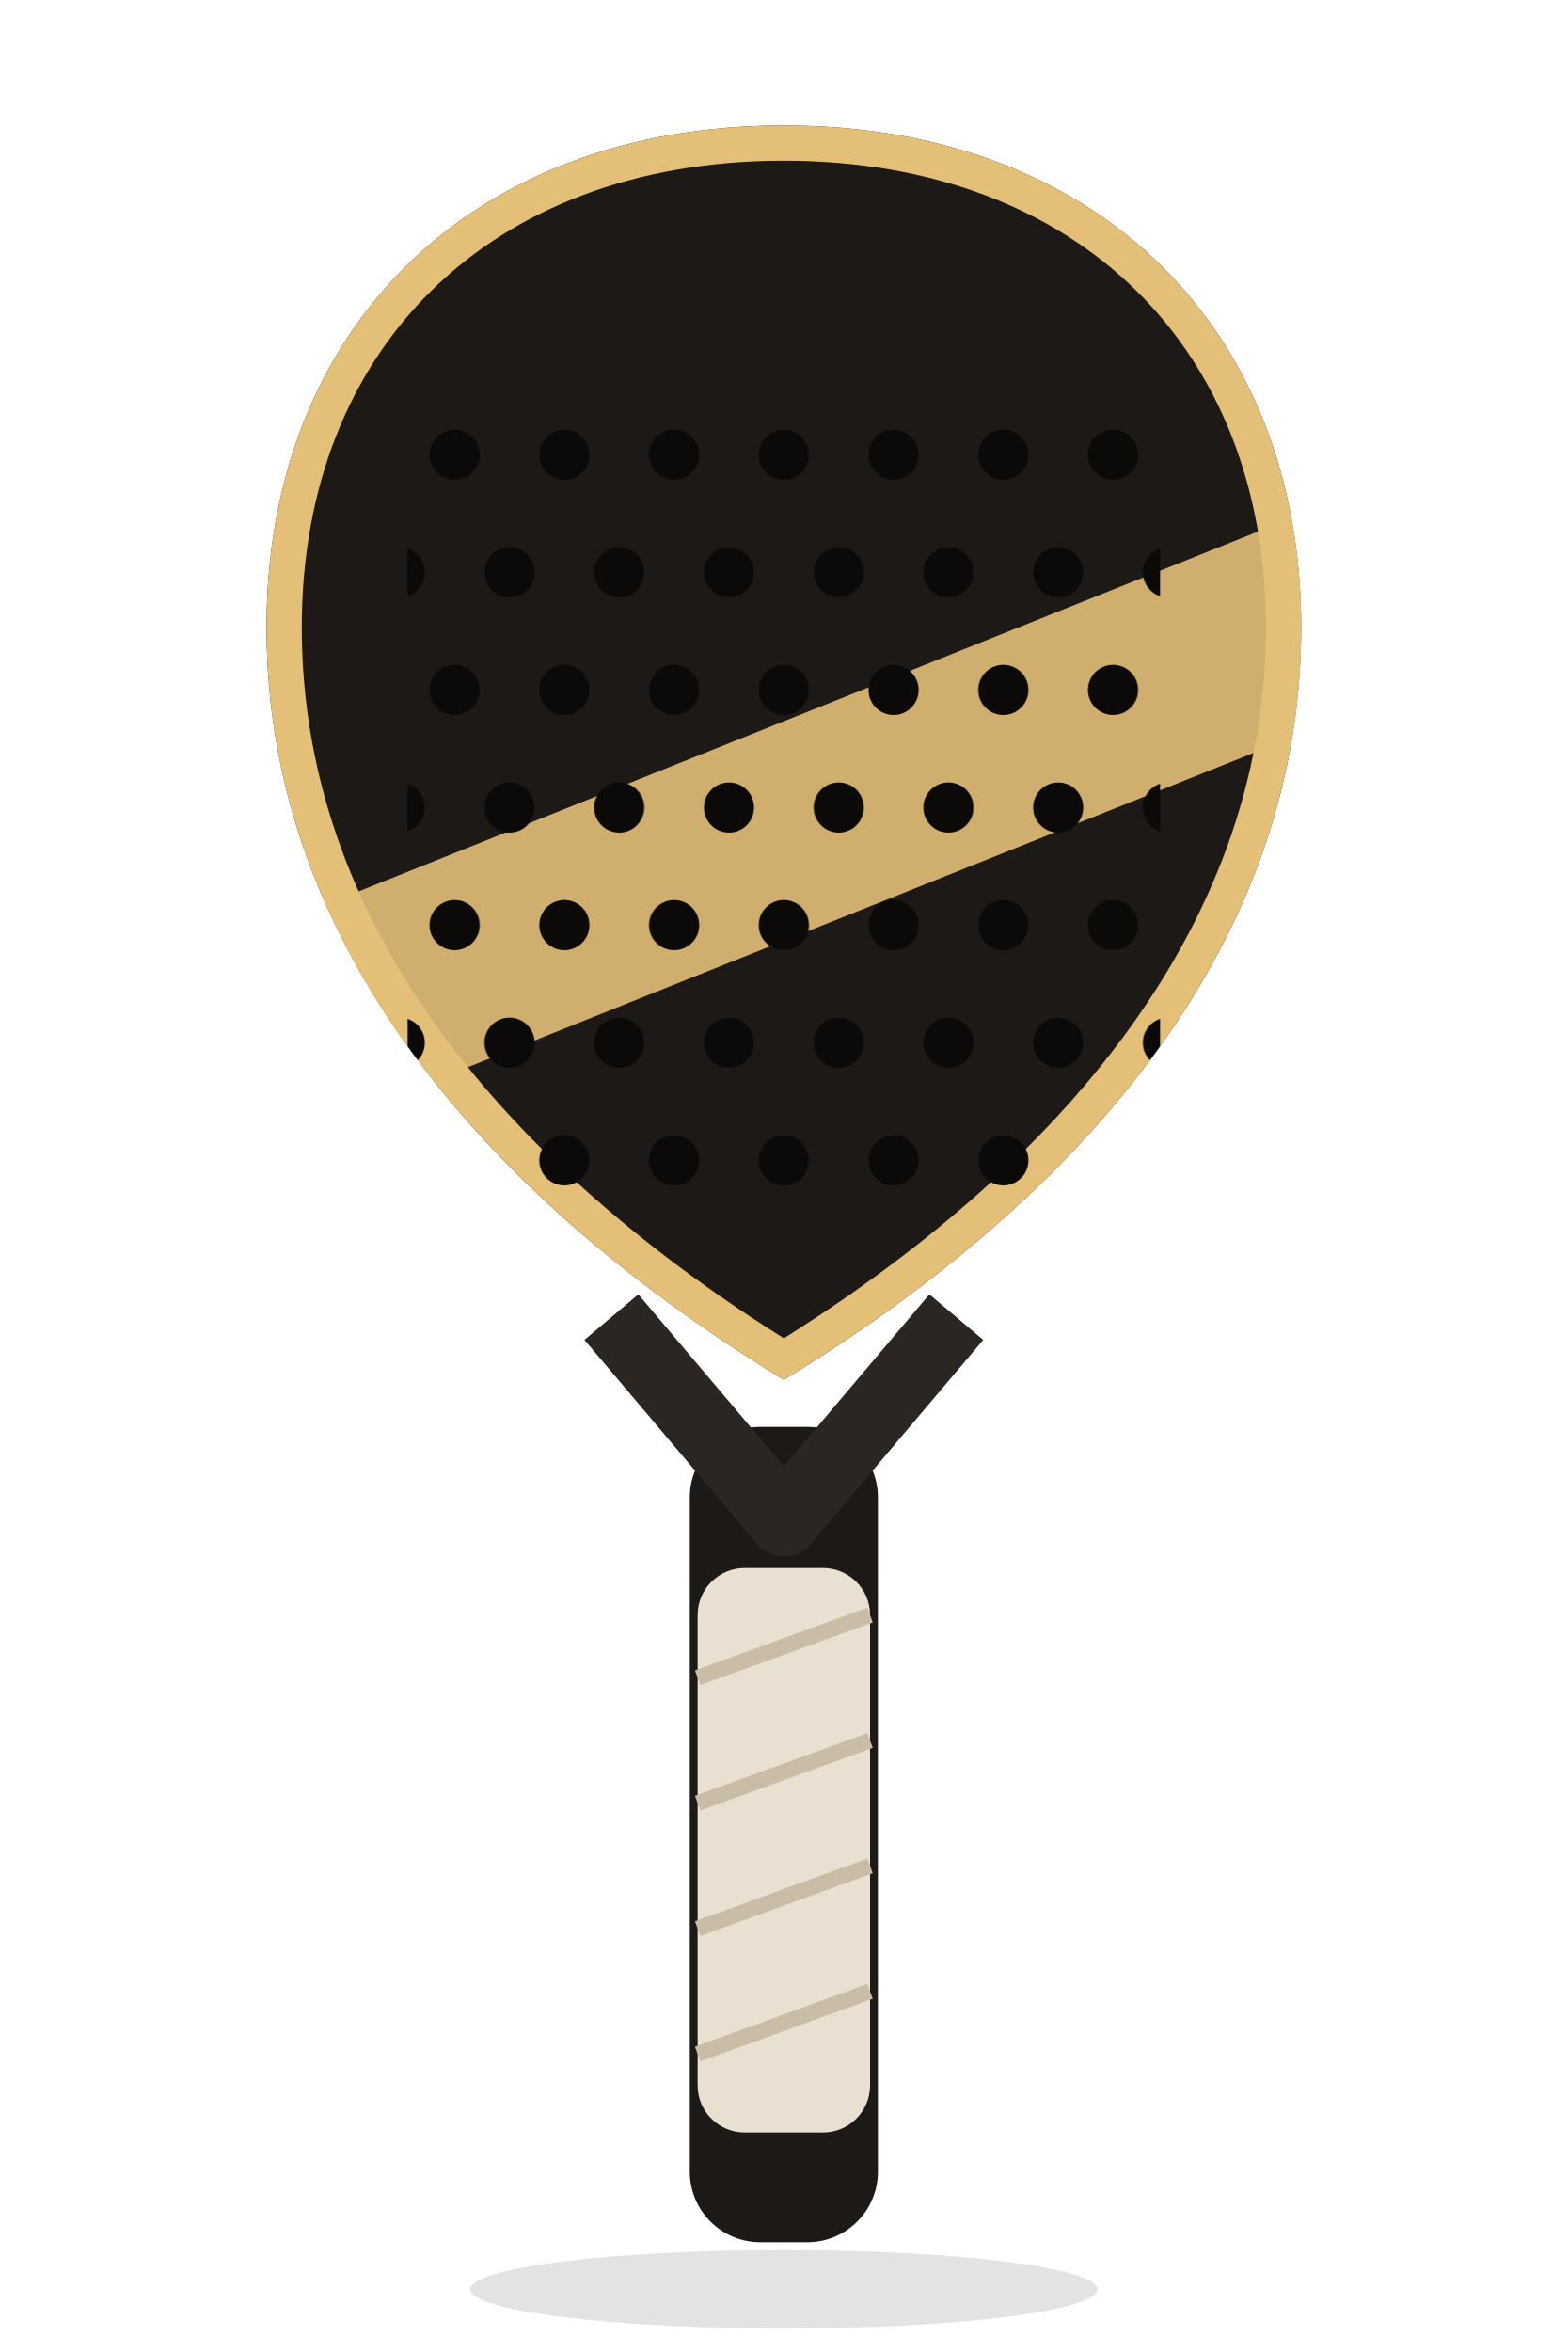
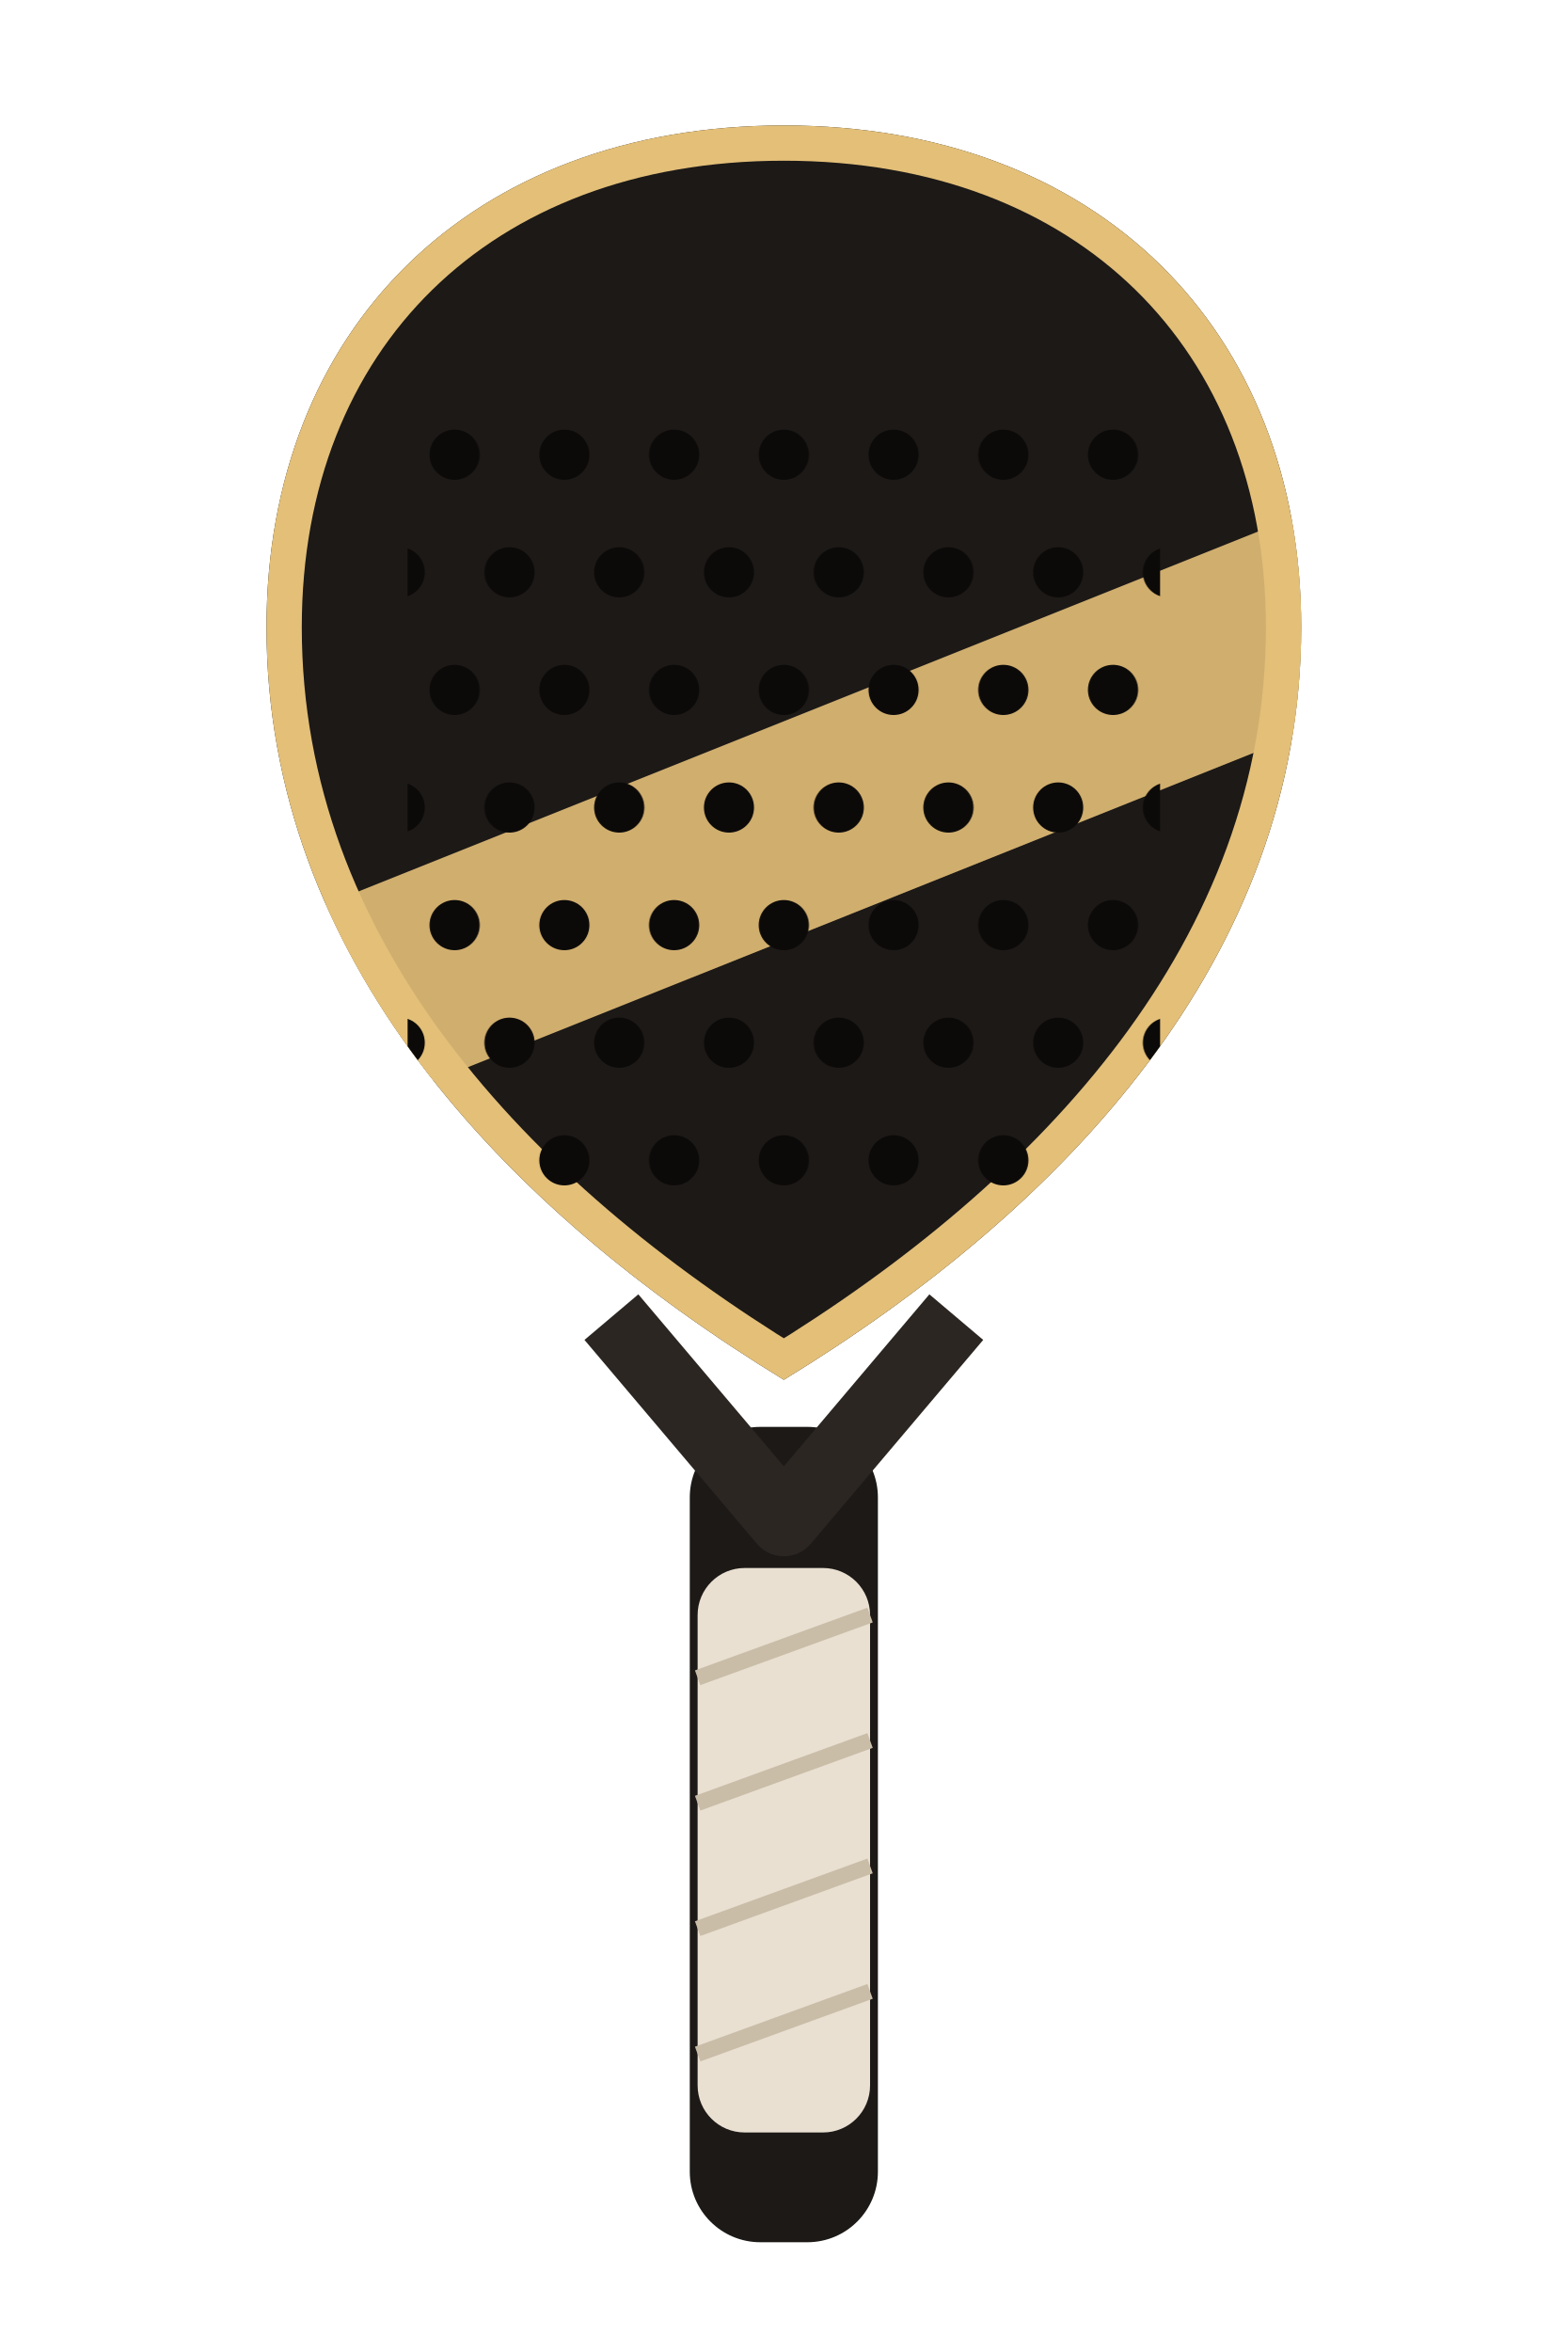
<svg xmlns="http://www.w3.org/2000/svg" viewBox="0 0 200 300">
  <defs>
    <clipPath id="c">
      <path d="M100 16c40 0 66 26 66 64 0 42-30 74-66 96-36-22-66-54-66-96 0-38 26-64 66-64z" />
    </clipPath>
    <pattern id="h" width="14" height="30" patternUnits="userSpaceOnUse" x="51" y="51">
      <circle cx="7" cy="7" r="3.2" fill="#0c0a09" />
      <circle cx="14" cy="22" r="3.2" fill="#0c0a09" />
      <circle cx="0" cy="22" r="3.2" fill="#0c0a09" />
    </pattern>
  </defs>
-   <ellipse cx="100" cy="292" rx="40" ry="5" fill="#14110f" opacity=".12" />
  <rect x="88" y="182" width="24" height="104" rx="9" fill="#1c1917" />
  <rect x="89" y="200" width="22" height="72" rx="6" fill="#e9e0d1" />
  <path d="M89 214l22-8M89 230l22-8M89 246l22-8M89 262l22-8" stroke="#c9bda8" stroke-width="2" />
  <path d="M78 168l22 26 22-26" fill="none" stroke="#2b2622" stroke-width="9" stroke-linejoin="round" />
  <path d="M100 16c40 0 66 26 66 64 0 42-30 74-66 96-36-22-66-54-66-96 0-38 26-64 66-64z" fill="#1c1917" />
  <g clip-path="url(#c)">
    <path d="M100 16c40 0 66 26 66 64 0 42-30 74-66 96-36-22-66-54-66-96 0-38 26-64 66-64z" fill="none" stroke="#e3bf78" stroke-width="9" />
    <path d="M30 120 L170 64 L170 92 L30 148z" fill="#e3bf78" opacity=".9" />
    <rect x="52" y="50" width="96" height="108" fill="url(#h)" />
  </g>
</svg>
